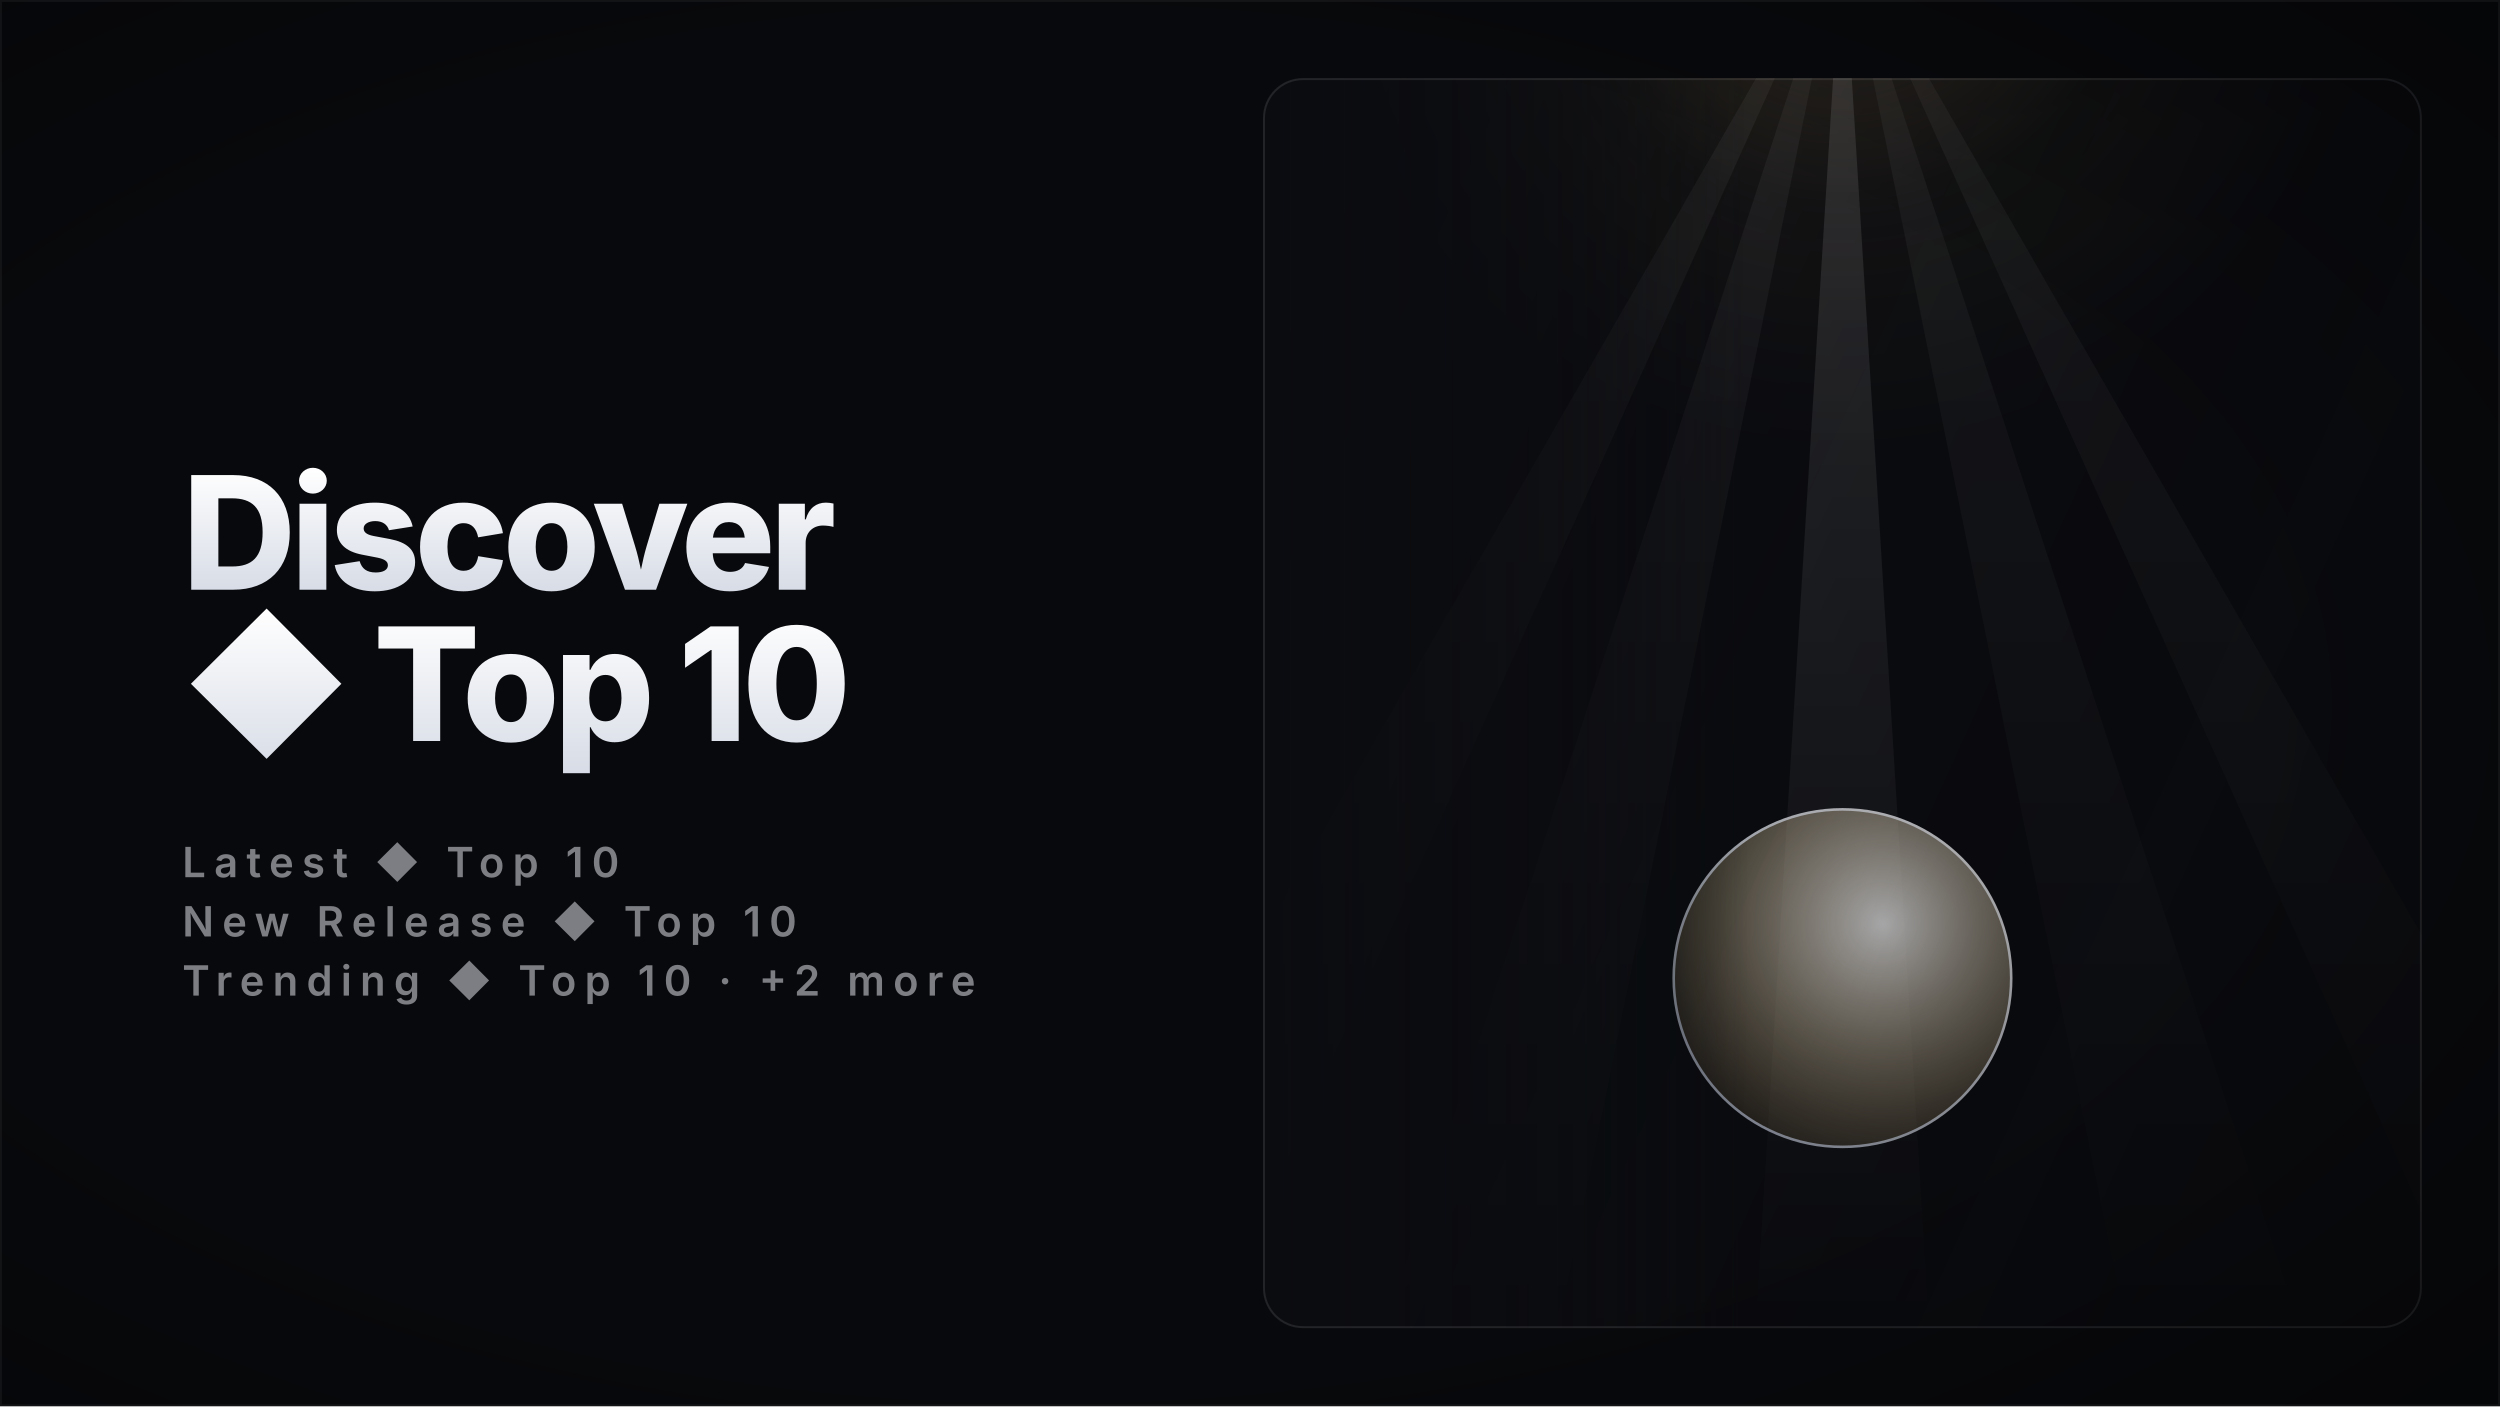
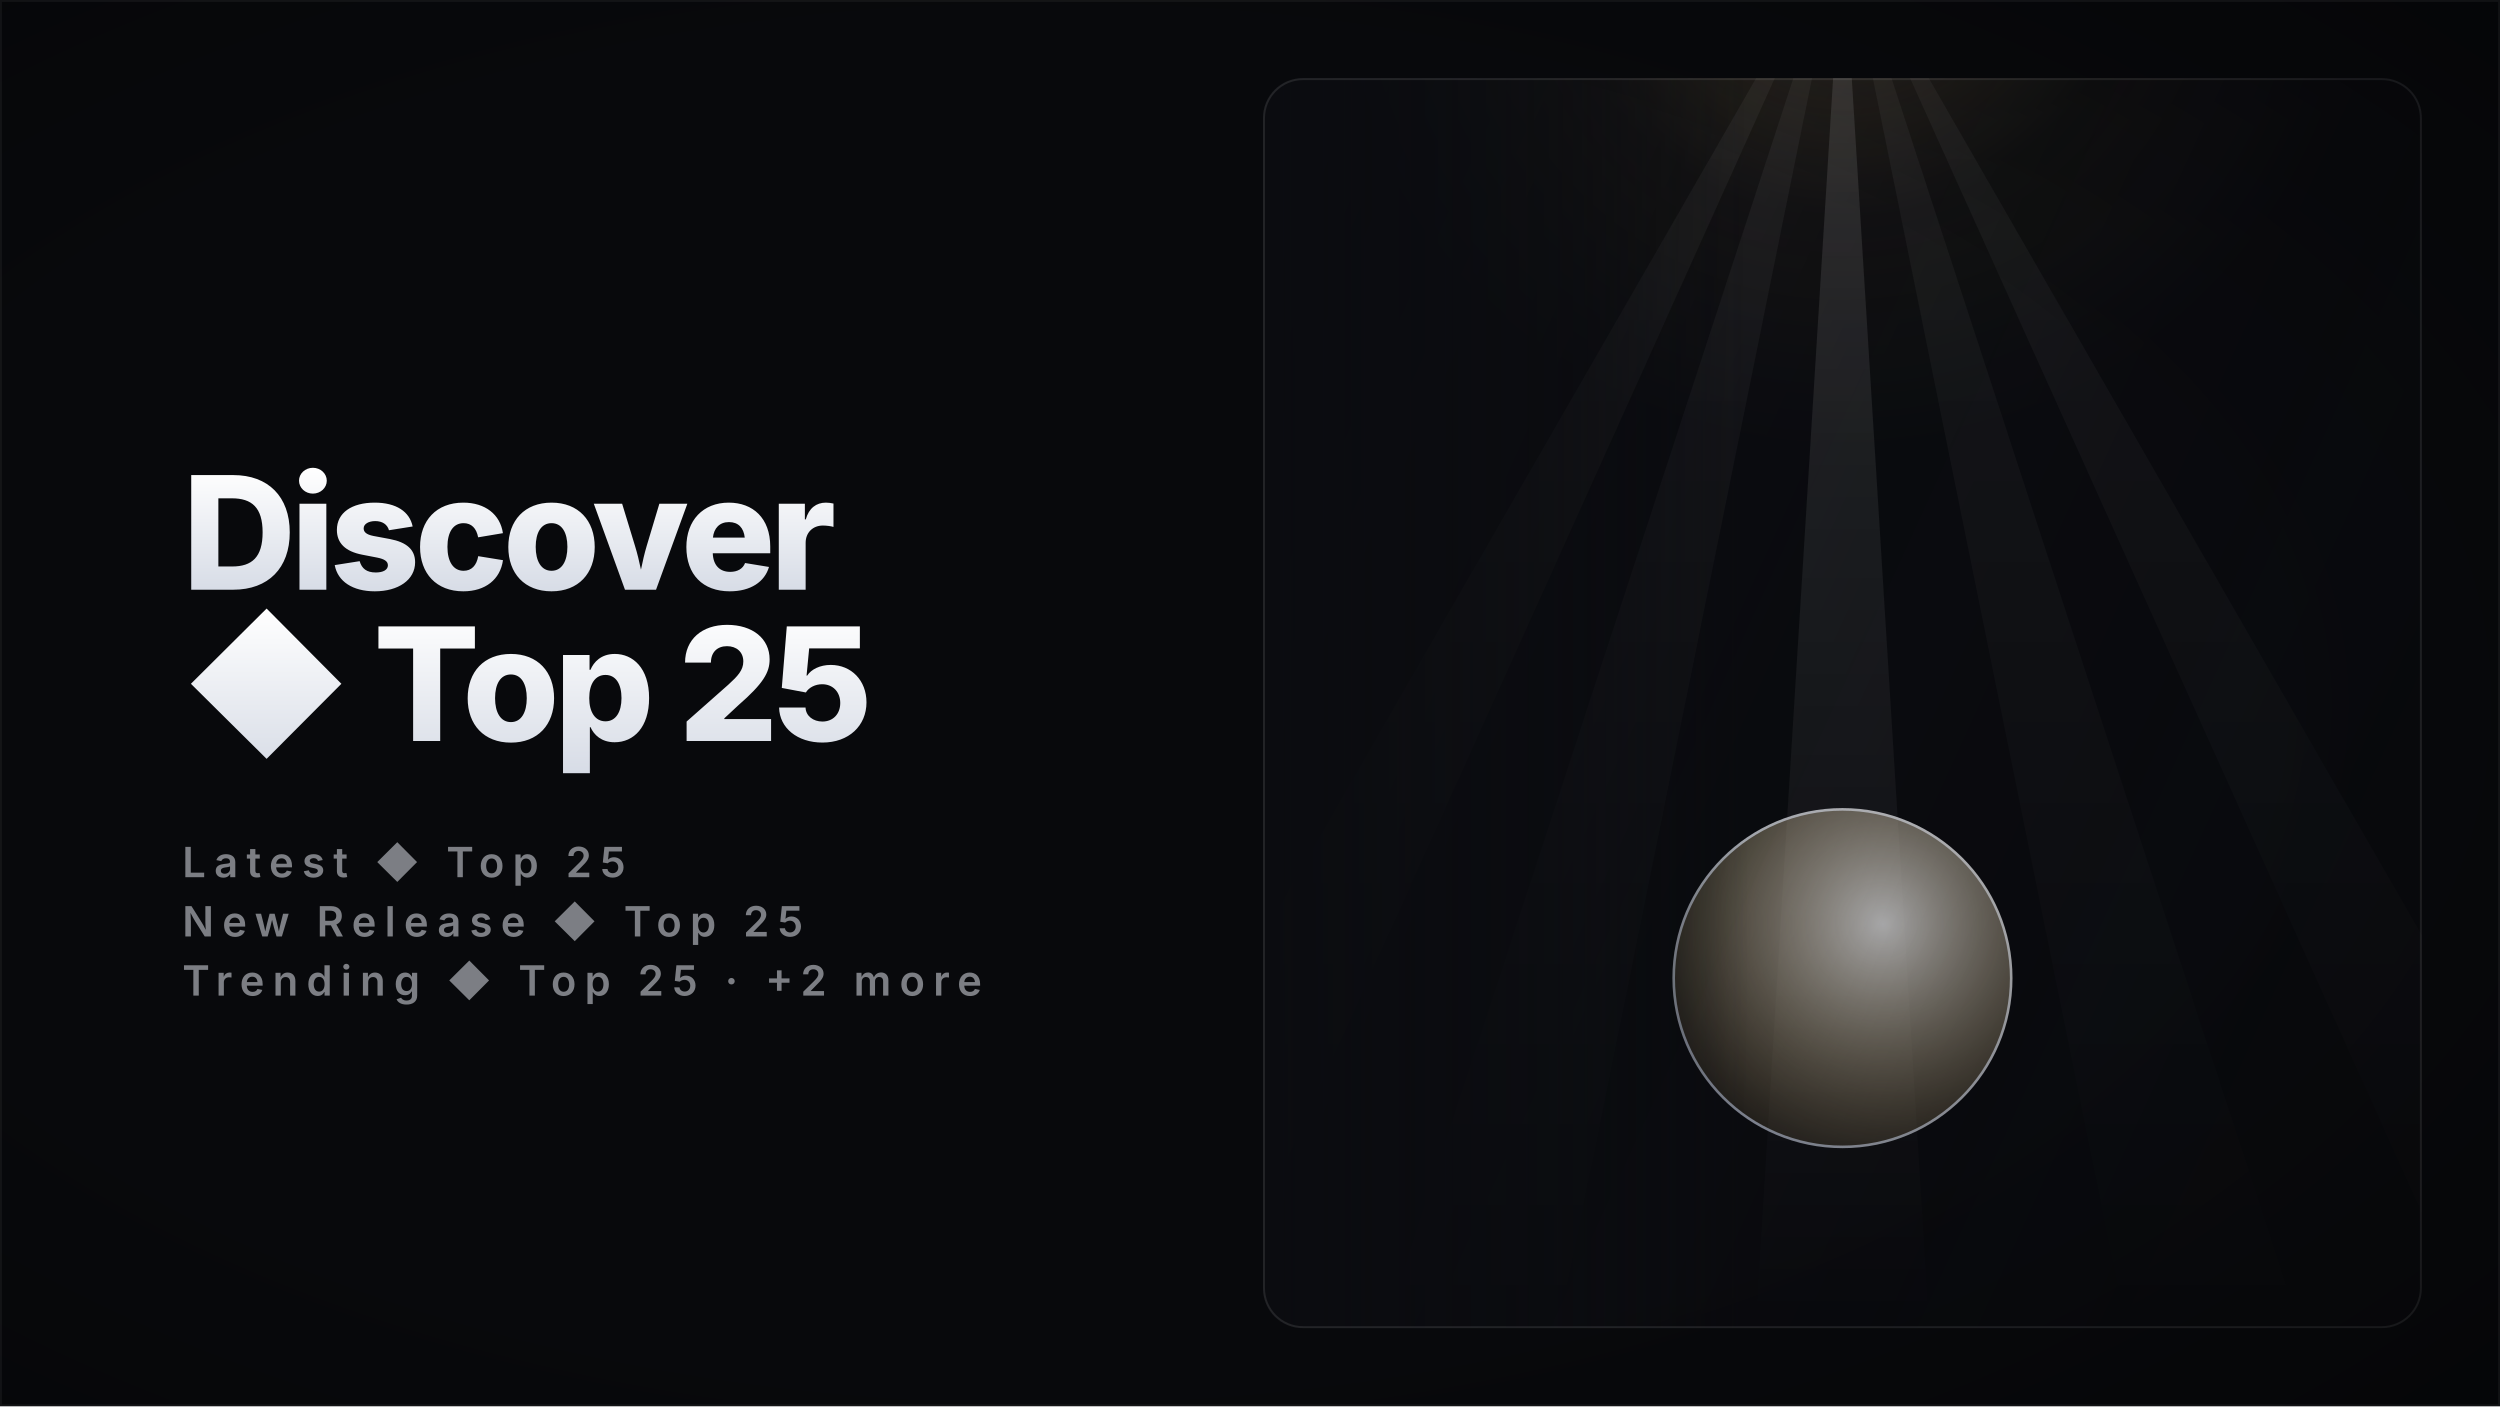
- <svg xmlns="http://www.w3.org/2000/svg" width="1920" height="1080" viewBox="0 0 1920 1080" role="img" aria-label="Discover ◆ Top 10 — shows collection cover" shape-rendering="geometricPrecision" text-rendering="geometricPrecision">
+ <svg xmlns="http://www.w3.org/2000/svg" width="1920" height="1080" viewBox="0 0 1920 1080" role="img" aria-label="Discover ◆ Top 25 — shows collection cover" shape-rendering="geometricPrecision" text-rendering="geometricPrecision">
  <defs>
    <linearGradient id="titleFill" x1="0" y1="0" x2="0" y2="1">
      <stop offset="0" stop-color="#FFFFFF" />
      <stop offset="1" stop-color="#D7DCE6" />
    </linearGradient>
    <linearGradient id="feather" x1="0" y1="0" x2="1" y2="0">
      <stop offset="0" stop-color="#0B0C10" stop-opacity="1" />
      <stop offset="0.6" stop-color="#0B0C10" stop-opacity="0.55" />
      <stop offset="1" stop-color="#0B0C10" stop-opacity="0" />
    </linearGradient>
    <linearGradient id="panelShade" x1="0" y1="0" x2="1" y2="0.5">
      <stop offset="0" stop-color="rgba(6,7,10,0)" />
      <stop offset="1" stop-color="rgba(6,7,10,0.42)" />
    </linearGradient>
    <radialGradient id="vignette" cx="0.42" cy="0.5" r="0.85">
      <stop offset="0.55" stop-color="rgba(0,0,0,0)" />
      <stop offset="1" stop-color="rgba(0,0,0,0.45)" />
    </radialGradient>
    <clipPath id="cardClip">
      <rect x="970" y="60" width="890" height="960" rx="30" />
    </clipPath>
    <linearGradient id="ivoryS" x1="0" y1="0" x2="1" y2="1">
      <stop offset="0" stop-color="#FFFFFF" />
      <stop offset="1" stop-color="#9AA2B4" />
    </linearGradient>
    <radialGradient id="glow" cx="0.5" cy="0.5" r="0.5">
      <stop offset="0" stop-color="#C8A96A" stop-opacity="0.26" />
      <stop offset="0.55" stop-color="#C8A96A" stop-opacity="0.05" />
      <stop offset="1" stop-color="#C8A96A" stop-opacity="0" />
    </radialGradient>
    <linearGradient id="beamG" x1="0" y1="0" x2="0" y2="1">
      <stop offset="0" stop-color="#FFFFFF" stop-opacity="0.34" />
      <stop offset="1" stop-color="#FFFFFF" stop-opacity="0" />
    </linearGradient>
    <linearGradient id="barG" x1="0" y1="1" x2="0" y2="0">
      <stop offset="0" stop-color="#3A3F4D" />
      <stop offset="0.6" stop-color="#C9CEDB" />
      <stop offset="1" stop-color="#FFFFFF" />
    </linearGradient>
    <linearGradient id="colG" x1="0" y1="1" x2="0" y2="0">
      <stop offset="0" stop-color="#4A5060" stop-opacity="0.85" />
      <stop offset="1" stop-color="#E8ECF4" />
    </linearGradient>
    <radialGradient id="disc" cx="0.38" cy="0.34" r="0.75">
      <stop offset="0" stop-color="#FFFFFF" stop-opacity="0.9" />
      <stop offset="1" stop-color="#C8A96A" stop-opacity="0.12" />
    </radialGradient>
    <style>
      .glow { animation: glowPulse 11s ease-in-out infinite; }
      @keyframes glowPulse { 0%,100% { opacity: 0.68; } 50% { opacity: 1; } }
      @media (prefers-reduced-motion: reduce) { .glow { animation: none; } }
    </style>
  </defs>
  <rect x="0" y="0" width="1920" height="1080" fill="#08090C" />
  <rect x="970" y="60" width="890" height="960" rx="30" fill="#0B0C10" />
  <g clip-path="url(#cardClip)">
    <g transform="translate(2830 0) scale(-1 1)">
      <circle cx="1415" cy="-55.2" r="403.2" fill="url(#glow)" class="glow" />
      <polygon points="1415,-55.2 796.5,1020 930,1020" fill="url(#beamG)" opacity="0.2" />
      <polygon points="1415,-55.2 1063.5,1020 1197,1020" fill="url(#beamG)" opacity="0.2" />
      <polygon points="1415,-55.2 1348.3,1020 1481.8,1020" fill="url(#beamG)" opacity="0.46" />
      <polygon points="1415,-55.2 1633.1,1020 1766.6,1020" fill="url(#beamG)" opacity="0.2" />
      <polygon points="1415,-55.2 1900.1,1020 2033.6,1020" fill="url(#beamG)" opacity="0.2" />
      <circle cx="1415" cy="751.2" r="129.6" fill="url(#disc)" />
      <circle cx="1415" cy="751.2" r="129.6" fill="none" stroke="url(#ivoryS)" stroke-width="2" />
      <line x1="970" y1="751.2" x2="1860" y2="751.2" stroke="url(#ivoryS)" stroke-width="2" opacity="0.5" />
    </g>
    <rect x="970" y="60" width="890" height="960" fill="url(#panelShade)" />
    <rect x="970" y="60" width="373.8" height="960" fill="url(#feather)" />
  </g>
  <rect x="970.75" y="60.75" width="888.5" height="958.5" rx="30" fill="none" stroke="rgba(255,255,255,0.10)" stroke-width="1.5" />
  <rect x="0" y="0" width="1920" height="1080" fill="url(#vignette)" />
  <g>
    <text x="140" y="452.9" font-family="Inter" font-size="121" font-weight="800" letter-spacing="-4.24" fill="url(#titleFill)">Discover</text>
-     <text x="140" y="569.1" font-family="Inter" font-size="121" font-weight="800" letter-spacing="-4.24" fill="url(#titleFill)">◆ Top 10</text>
-     <text x="140" y="673.7" font-family="Inter" font-size="32" font-weight="600" letter-spacing="6.40" fill="rgba(231,235,243,0.52)">Latest ◆ Top 10</text>
-     <text x="140" y="719.2" font-family="Inter" font-size="32" font-weight="600" letter-spacing="6.40" fill="rgba(231,235,243,0.52)">New Release ◆ Top 10</text>
-     <text x="140" y="764.6" font-family="Inter" font-size="32" font-weight="600" letter-spacing="6.40" fill="rgba(231,235,243,0.52)">Trending ◆ Top 10  ·  +2 more</text>
+     <text x="140" y="569.1" font-family="Inter" font-size="121" font-weight="800" letter-spacing="-4.24" fill="url(#titleFill)">◆ Top 25</text>
+     <text x="140" y="673.7" font-family="Inter" font-size="32" font-weight="600" letter-spacing="6.40" fill="rgba(231,235,243,0.52)">Latest ◆ Top 25</text>
+     <text x="140" y="719.2" font-family="Inter" font-size="32" font-weight="600" letter-spacing="6.40" fill="rgba(231,235,243,0.52)">New Release ◆ Top 25</text>
+     <text x="140" y="764.6" font-family="Inter" font-size="32" font-weight="600" letter-spacing="6.40" fill="rgba(231,235,243,0.52)">Trending ◆ Top 25  ·  +2 more</text>
  </g>
  <rect x="0.75" y="0.75" width="1918.5" height="1078.5" fill="none" stroke="rgba(255,255,255,0.05)" stroke-width="1.5" />
</svg>
